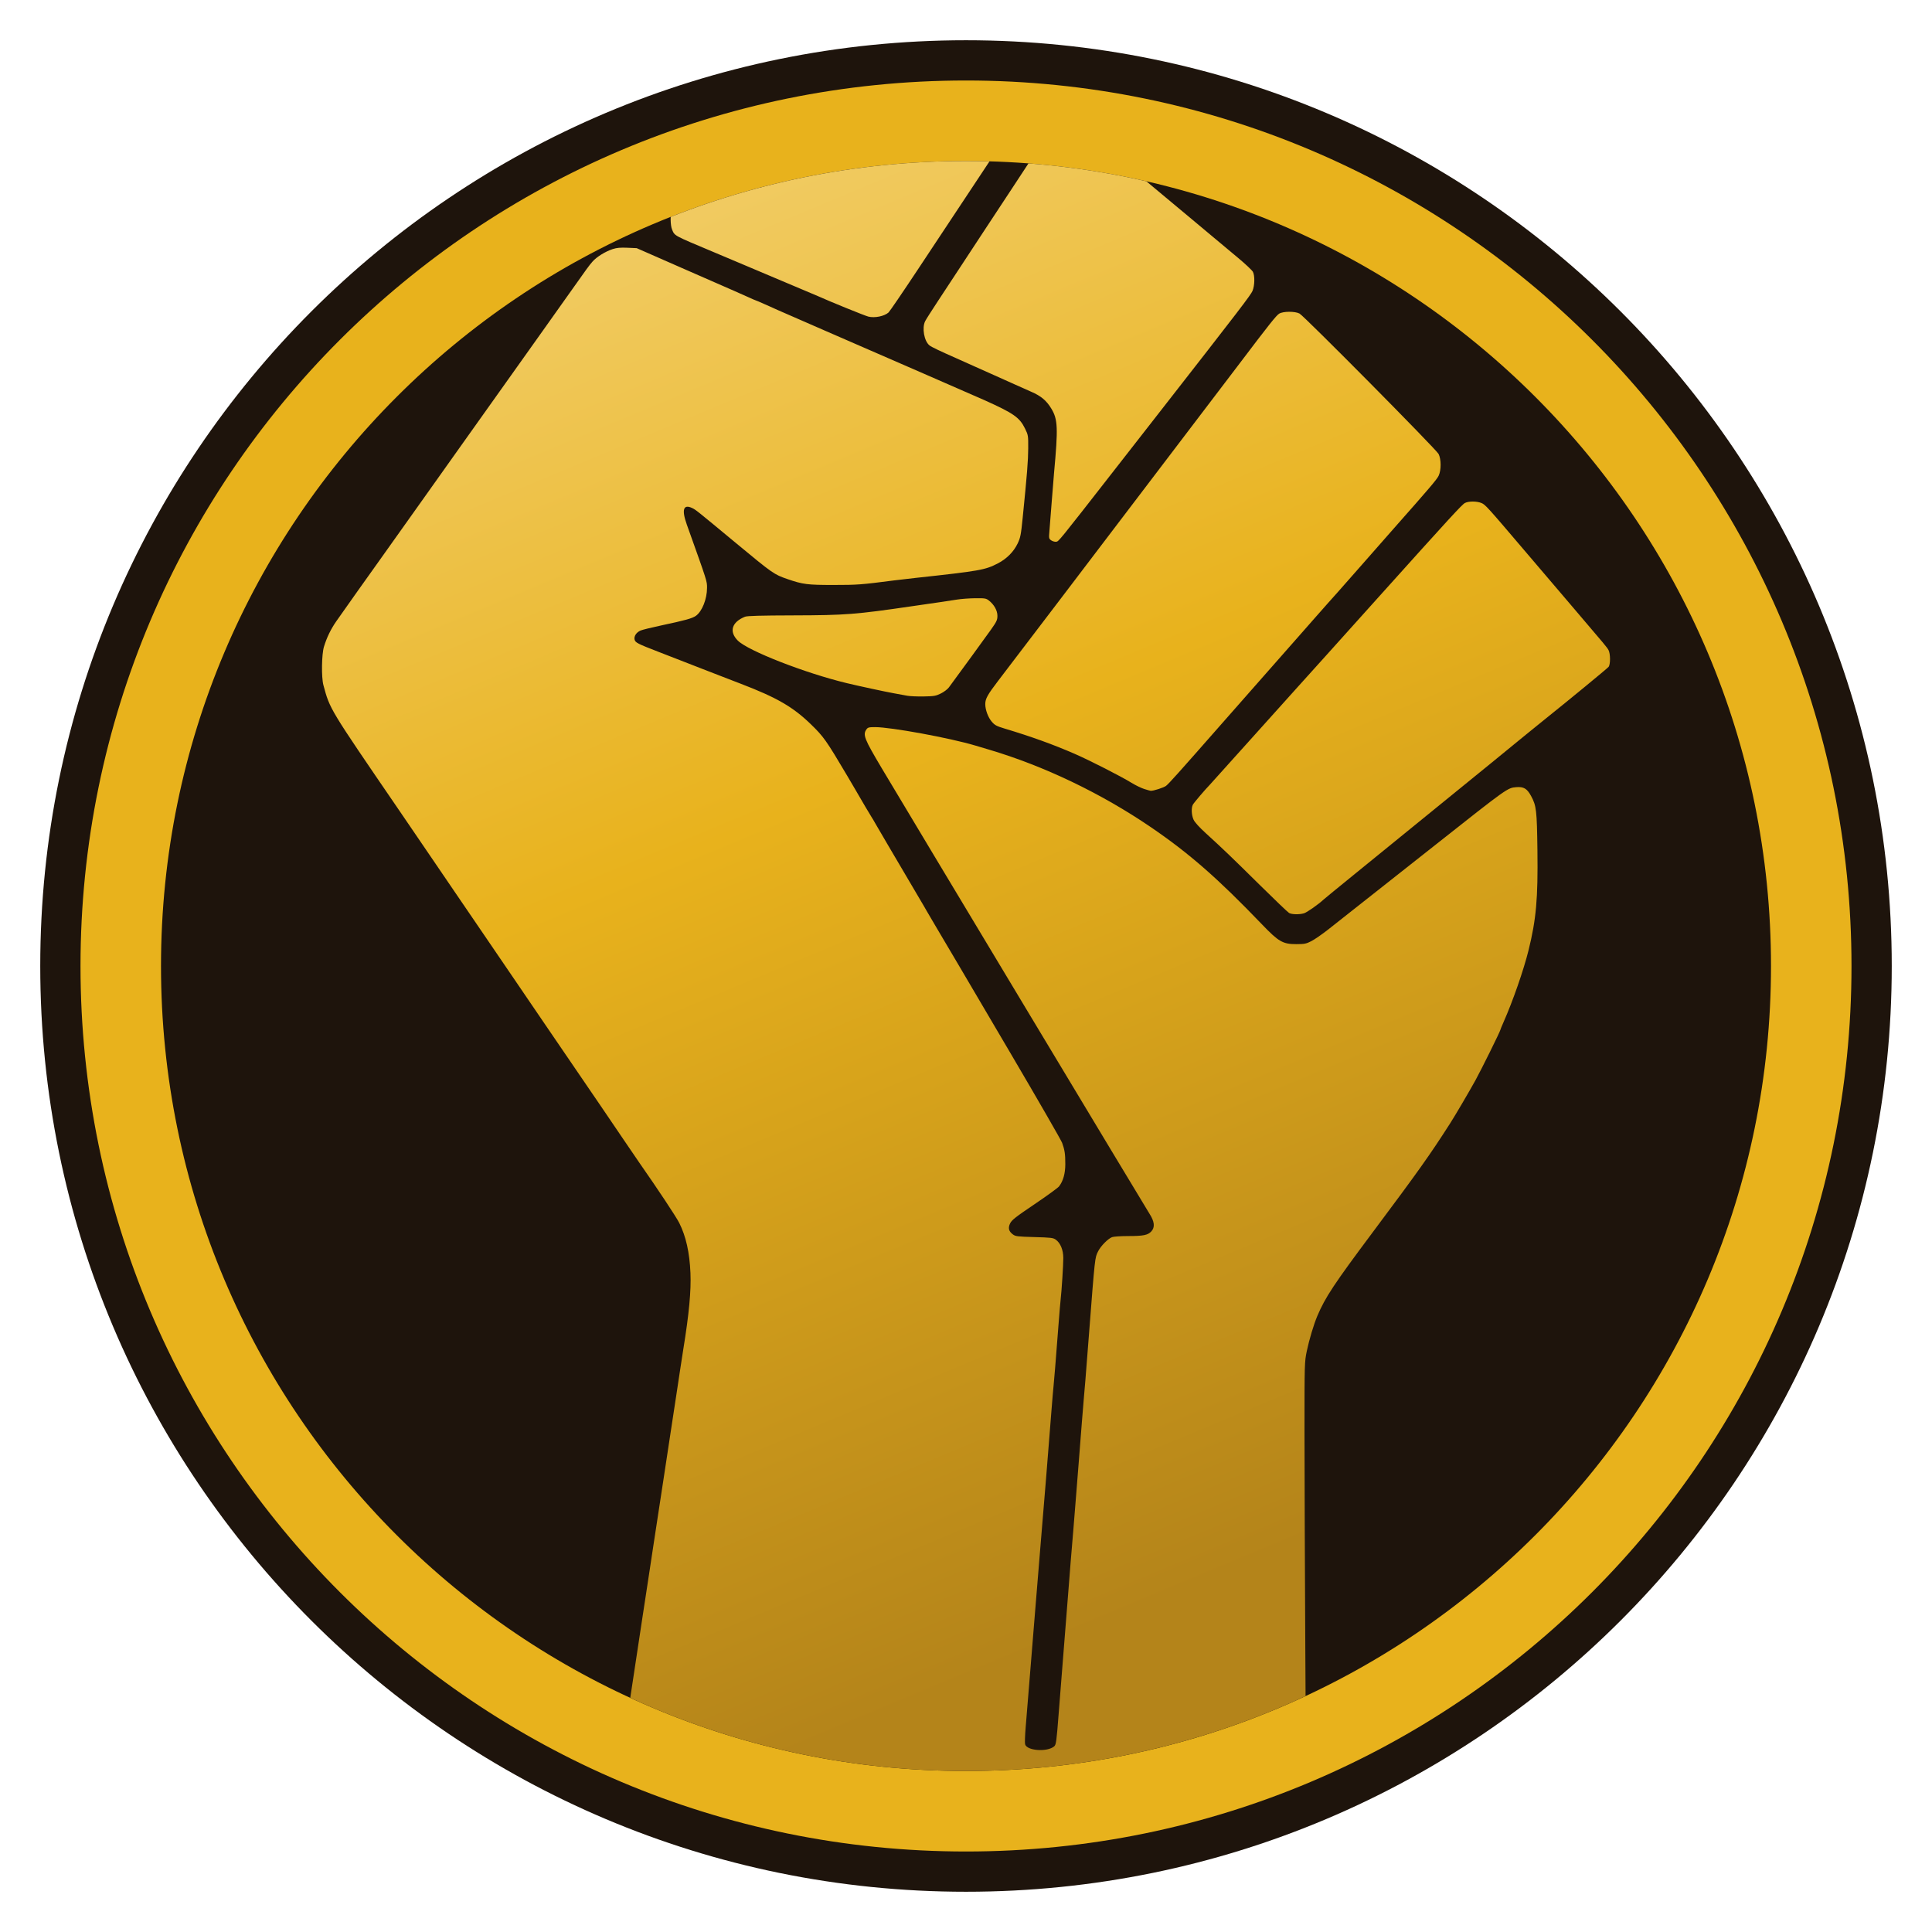
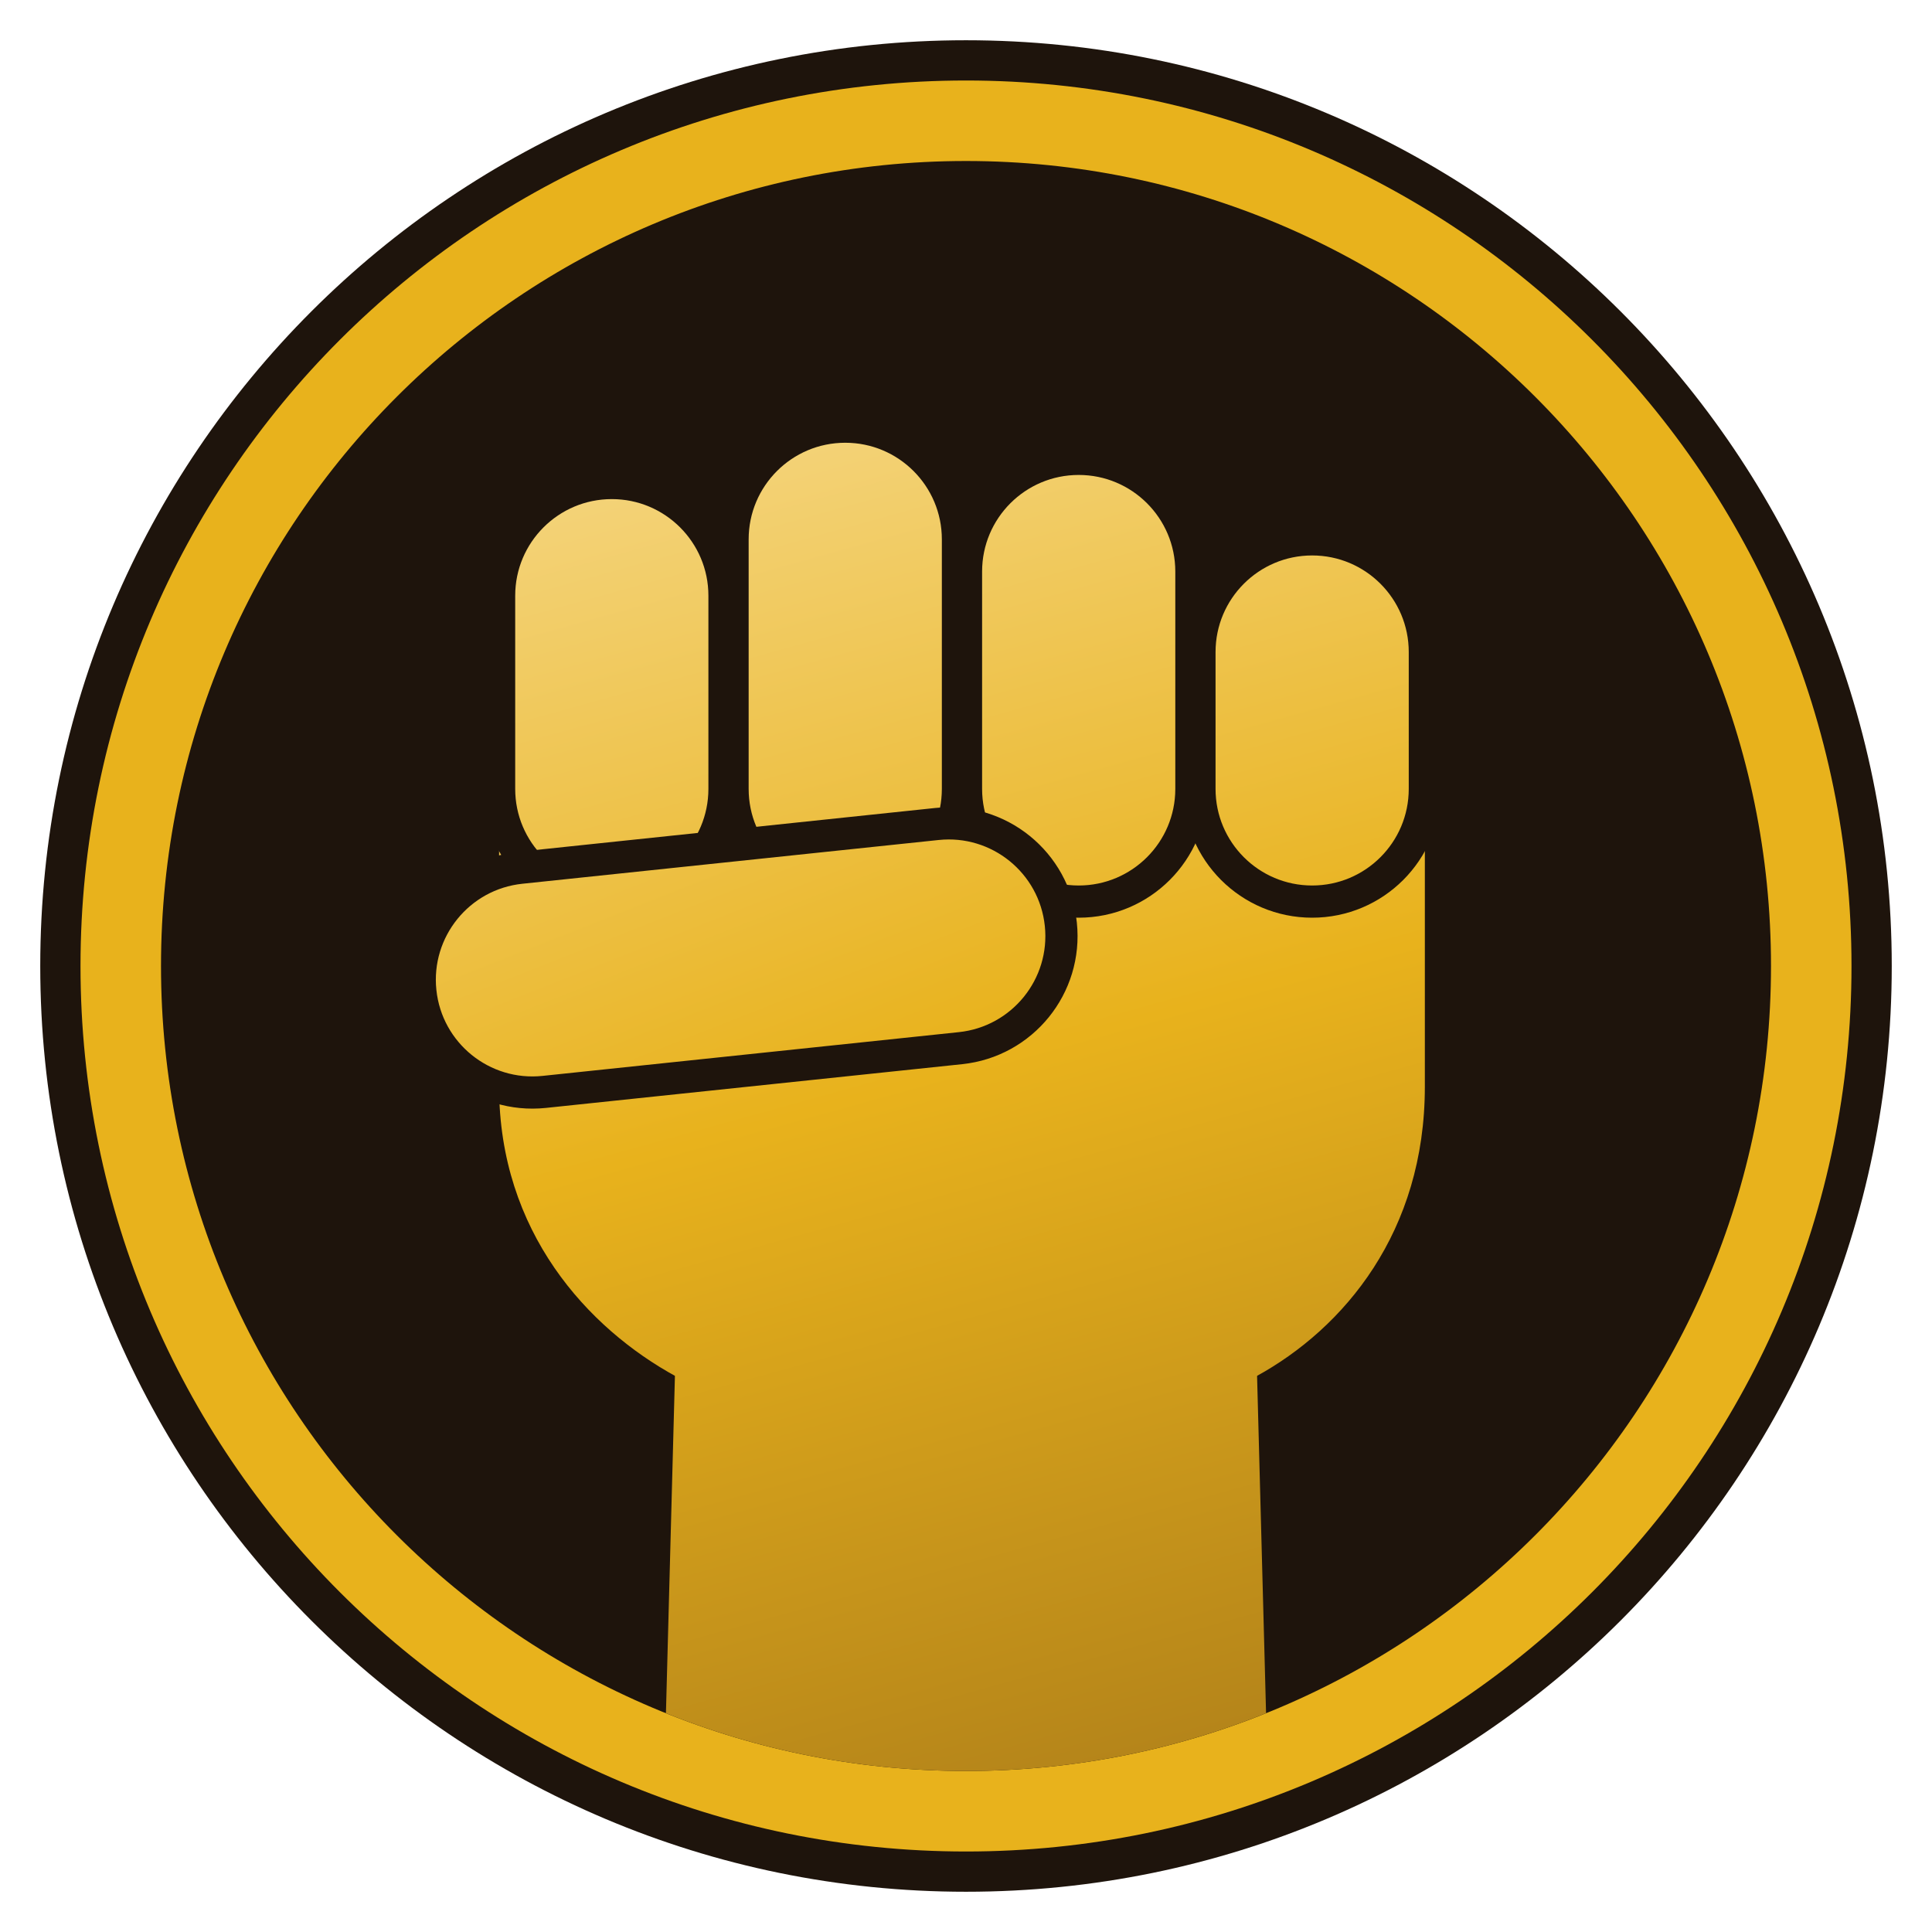
<svg xmlns="http://www.w3.org/2000/svg" viewBox="0 0 48 48" width="48" height="48" role="presentation">
  <defs>
-     <clipPath id="blm-disc">
+     <clipPath id="fist-disc">
      <circle cx="24" cy="24" r="20" />
    </clipPath>
-     <linearGradient id="blm-gold" x1="0" y1="0" x2=".3" y2="1">
+     <linearGradient id="fist-gold" gradientUnits="userSpaceOnUse" x1="18" y1="8" x2="28" y2="44">
      <stop offset="0%" stop-color="#F6D98A" />
      <stop offset="52%" stop-color="#E8B21C" />
      <stop offset="100%" stop-color="#B4841A" />
    </linearGradient>
  </defs>
  <circle cx="24" cy="24" r="23" fill="#1E140C" />
  <circle cx="24" cy="24" r="21" fill="none" stroke="#E8B21C" stroke-width="2" />
-   <g clip-path="url(#blm-disc)">
-     <path transform="translate(8 -0.6859) scale(0.025138)" fill="url(#blm-gold)" d="m 290.255,1804.308 c -0.34,-0.34 -0.423,-1.802 -0.184,-3.25 0.239,-1.448 1.343,-8.707 2.454,-16.132 1.111,-7.425 2.454,-16.2 2.984,-19.5 0.53,-3.3 1.872,-12.075 2.982,-19.5 1.11,-7.425 3.195,-21.15 4.634,-30.5 1.439,-9.35 3.215,-21.05 3.947,-26 0.732,-4.95 2.298,-15.3 3.481,-23 2.289,-14.905 3.949,-25.859 6.364,-42 0.823,-5.5 2.443,-16.075 3.6,-23.5 1.157,-7.425 2.732,-17.775 3.5,-23 0.768,-5.225 2.3,-15.35 3.403,-22.5 4.898,-31.738 5.43,-35.221 9.624,-63 0.747,-4.95 2.32,-15.3 3.496,-23 1.175,-7.7 2.814,-18.5 3.641,-24 2.769,-18.411 4.217,-27.908 6.324,-41.5 1.151,-7.425 2.75,-18 3.553,-23.5 0.803,-5.5 2.155,-14.275 3.005,-19.5 5.712,-35.128 7.841,-57.855 7.084,-75.631 -0.86,-20.203 -4.446,-36.167 -11.095,-49.392 -3.022,-6.01 -20.949,-33.054 -39.759,-59.977 -2.113,-3.025 -9.019,-13.15 -15.345,-22.5 -14.299,-21.133 -28.918,-42.599 -51.417,-75.5 -9.591,-14.025 -21.95,-32.133 -27.464,-40.241 -5.514,-8.107 -16.242,-23.857 -23.839,-35 -14.746,-21.626 -27.8,-40.779 -44.82,-65.759 -5.808,-8.525 -14.716,-21.575 -19.794,-29 -5.078,-7.425 -13.046,-19.125 -17.706,-26 -8.414,-12.414 -20.799,-30.577 -37.844,-55.5 -68.161,-99.662 -67.192,-98.057 -73.67,-122 -2.09,-7.727 -1.762,-30.505 0.547,-38 2.832,-9.189 6.768,-17.315 12.114,-25.007 5.802,-8.35 35.554,-50.304 39.707,-55.993 3.539,-4.848 14.946,-20.883 41.259,-58 10.917,-15.4 30.263,-42.625 42.99,-60.5 12.728,-17.875 33.217,-46.675 45.531,-64 12.315,-17.325 27.839,-39.15 34.498,-48.5 6.66,-9.35 17.682,-24.875 24.494,-34.5 20.327,-28.719 21.368,-30.149 24.869,-34.149 4.045,-4.622 12.691,-9.966 19.931,-12.32 3.957,-1.286 7.619,-1.618 14.5,-1.314 l 9.206,0.407 44,19.321 c 24.2,10.627 47.569,20.856 51.931,22.731 4.362,1.876 10.806,4.741 14.32,6.367 3.514,1.626 6.569,2.957 6.789,2.957 0.341,0 4.134,1.631 13.96,6.004 1.1,0.49 4.925,2.213 8.5,3.829 3.575,1.616 25.175,11.045 48,20.953 52.478,22.779 149.908,65.246 156.5,68.213 28.53,12.842 34.375,16.932 39.713,27.793 3.22,6.55 3.285,6.953 3.223,19.697 -0.061,12.32 -1.087,25.193 -5.484,68.808 -1.682,16.682 -2.236,19.513 -4.929,25.154 -3.929,8.232 -10.78,15.139 -19.526,19.686 -12.649,6.575 -17.641,7.458 -81.497,14.405 -7.425,0.808 -16.875,1.907 -21,2.442 -32.682,4.243 -36.275,4.513 -60,4.514 -25.902,10e-4 -30.28,-0.557 -45.5,-5.807 -13.312,-4.591 -14.462,-5.396 -51,-35.683 -39.337,-32.607 -39.634,-32.844 -43.225,-34.548 -8.663,-4.111 -10.518,1.631 -5.271,16.308 20.476,57.274 19.995,55.769 19.995,62.565 0,11.045 -4.871,23.302 -10.994,27.662 -3.542,2.522 -10.494,4.454 -34.006,9.448 -9.625,2.045 -18.94,4.338 -20.701,5.097 -4.169,1.797 -6.712,5.677 -5.884,8.977 0.743,2.96 2.922,4.075 23.585,12.066 7.975,3.084 19.45,7.543 25.5,9.908 6.05,2.365 13.925,5.433 17.5,6.817 3.575,1.384 11.9,4.608 18.5,7.163 6.6,2.556 15.6,6.029 20,7.718 35.407,13.591 51.331,22.778 68.848,39.72 12.887,12.464 15.31,15.888 36.146,51.069 3.739,6.314 7.572,12.838 8.517,14.5 4.211,7.401 15.262,26.115 15.956,27.021 0.421,0.55 1.889,3.025 3.261,5.5 1.373,2.475 6.892,11.925 12.265,21 5.373,9.075 13.587,23.025 18.253,31 9.958,17.019 16.251,27.71 17.954,30.5 0.671,1.1 1.576,2.683 2.01,3.517 0.434,0.834 4.793,8.259 9.686,16.5 13.515,22.762 20.261,34.209 73.508,124.726 27.094,46.058 50.062,85.932 51.041,88.609 2.55,6.975 3.165,11.093 3.15,21.058 -0.015,9.293 -2.07,16.619 -6.169,21.988 -1.093,1.431 -11.985,9.352 -24.206,17.602 -18.615,12.567 -22.527,15.63 -24.116,18.883 -2.278,4.665 -1.485,7.883 2.716,11.014 2.558,1.907 4.528,2.149 21.18,2.602 16.47,0.449 18.651,0.711 21.18,2.552 4.63,3.37 7.412,10.134 7.432,18.076 0.017,6.926 -1.655,33.029 -2.65,41.372 -0.295,2.475 -1.177,12.825 -1.96,23 -3.105,40.373 -4.503,57.699 -5.002,62 -0.287,2.475 -1.21,13.275 -2.05,24 -3.202,40.847 -4.399,55.897 -5.41,68 -0.574,6.875 -1.712,20.6 -2.527,30.5 -0.816,9.9 -2.174,26.325 -3.019,36.5 -0.845,10.175 -1.75,21.2 -2.012,24.5 -0.741,9.326 -3.391,41.696 -4.503,55 -0.552,6.6 -1.682,20.55 -2.511,31 -2.193,27.636 -4.181,52.028 -5.553,68.107 -0.662,7.759 -0.917,15.246 -0.568,16.638 1.627,6.483 21.961,7.947 28.779,2.072 1.852,-1.595 2.297,-4.842 4.37,-31.816 0.803,-10.45 2.385,-30.475 3.515,-44.5 3.123,-38.745 4.854,-60.6 6.453,-81.5 1.382,-18.057 2.244,-28.645 4.56,-56 0.559,-6.6 1.7,-20.775 2.536,-31.5 0.836,-10.725 2.159,-27.375 2.94,-37 0.781,-9.625 2.099,-26.5 2.93,-37.5 0.83,-11 1.752,-22.25 2.048,-25 0.507,-4.711 1.666,-19.146 5.02,-62.5 5.96,-77.045 5.793,-75.533 9.061,-82 2.659,-5.262 9.731,-12.428 13.758,-13.942 1.548,-0.582 8.748,-1.061 16,-1.064 14.932,-0.01 19.292,-0.882 22.759,-4.574 3.825,-4.072 3.221,-9.789 -1.86,-17.612 -3.878,-5.971 -238.075,-395.667 -264.613,-440.308 -17.261,-29.035 -18.791,-32.928 -15.044,-38.277 1.357,-1.937 2.457,-2.223 8.563,-2.223 15.713,0 73.811,10.675 98.88,18.169 3.575,1.069 9.65,2.876 13.5,4.016 54.492,16.141 110.954,43.17 160,76.596 37.934,25.852 66.328,50.684 110.034,96.231 16.451,17.143 20.554,19.496 33.966,19.472 7.98,-0.014 9.653,-0.35 14.767,-2.967 3.172,-1.623 10.654,-6.791 16.626,-11.484 17.731,-13.932 59.407,-46.827 107.498,-84.85 69.656,-55.072 69.751,-55.14 78.376,-55.842 7.333,-0.597 10.676,1.384 14.645,8.677 5.267,9.677 5.795,14.196 6.299,53.967 0.603,47.508 -1.211,67.881 -8.772,98.516 -4.83,19.57 -15.497,50.221 -24.768,71.168 -1.745,3.942 -3.172,7.427 -3.172,7.744 0,1.18 -18.939,39.467 -24.53,49.588 -6.397,11.582 -19.976,34.695 -24.969,42.5 -19.862,31.05 -31.571,47.526 -76.316,107.393 -38.507,51.52 -47.212,64.668 -55.021,83.107 -3.479,8.215 -8.027,23.358 -10.36,34.5 -2.278,10.878 -2.304,11.774 -2.304,81 0,38.5 0.363,135.588 0.808,215.75 l 0.808,145.75 h -340.891 c -187.49,0 -341.169,-0.278 -341.509,-0.618 z M 955.833,929.629 c -1.214,-0.675 -14.273,-13.146 -29.019,-27.715 -28.187,-27.846 -36.186,-35.517 -53.181,-51.004 -6.555,-5.973 -11.082,-10.964 -12.228,-13.484 -2.066,-4.54 -2.413,-11.574 -0.731,-14.816 0.968,-1.865 11.983,-14.812 16.82,-19.77 0.851,-0.872 18.647,-20.656 39.547,-43.964 20.9,-23.308 42.725,-47.595 48.5,-53.97 5.775,-6.376 17.755,-19.667 26.623,-29.536 8.867,-9.869 32.902,-36.619 53.411,-59.444 69.383,-77.22 81.157,-90.047 84.016,-91.525 3.666,-1.896 11.711,-1.891 16.26,0.01 3.986,1.666 5.236,3.048 45.191,49.99 15.4,18.093 36.325,42.647 46.5,54.564 31.296,36.655 32.457,38.05 33.953,40.795 1.964,3.603 1.998,14.309 0.052,16.657 -1.343,1.621 -39.634,33.123 -62.003,51.009 -7.57,6.054 -26.839,21.755 -54.003,44.006 -10.95,8.969 -100.752,82.02 -134.5,109.412 -15.95,12.946 -29.9,24.368 -31,25.383 -5.571,5.14 -16.608,12.871 -19.6,13.729 -4.62,1.325 -11.93,1.162 -14.607,-0.326 z m -143.293,-122.59 c -3.025,-0.979 -8.622,-3.701 -12.437,-6.05 -10.435,-6.423 -41.364,-22.203 -56.063,-28.604 -21.389,-9.313 -42.816,-17.045 -69.327,-25.017 -8.064,-2.425 -9.794,-3.35 -12.773,-6.83 -3.637,-4.249 -6.4,-11.729 -6.4,-17.326 0,-5.34 2.162,-9.232 13.017,-23.436 5.612,-7.343 17.016,-22.314 25.343,-33.269 8.327,-10.955 24.61,-32.332 36.185,-47.505 11.574,-15.173 28.192,-37.034 36.928,-48.582 8.736,-11.547 26.528,-34.945 39.537,-51.995 13.009,-17.05 30.817,-40.463 39.572,-52.029 8.755,-11.566 22.787,-30.016 31.182,-41 8.395,-10.984 21.564,-28.296 29.264,-38.471 29.598,-39.111 36.57,-47.884 39.473,-49.662 3.891,-2.384 15.613,-2.443 20.052,-0.101 4.618,2.436 135.117,134.195 137.459,138.786 2.643,5.181 2.687,15.876 0.089,21.477 -1.665,3.588 -8.864,12.051 -45.149,53.074 -5.802,6.559 -20.409,23.176 -32.46,36.926 -12.052,13.75 -22.167,25.225 -22.479,25.5 -0.312,0.275 -4.336,4.775 -8.942,10 -4.606,5.225 -9.776,11.075 -11.489,13 -1.712,1.925 -9.63,10.925 -17.595,20 -7.965,9.075 -21.641,24.6 -30.393,34.5 -8.751,9.9 -30.128,34.181 -47.503,53.957 -41.682,47.442 -50.539,57.321 -53.439,59.602 -2.166,1.704 -12.437,5.026 -15.112,4.887 -0.572,-0.03 -3.515,-0.855 -6.54,-1.834 z m -234,-92.111 c -2.475,-0.474 -8.542,-1.589 -13.483,-2.477 -8.53,-1.534 -34.669,-7.167 -46.517,-10.025 -41.189,-9.933 -97.462,-31.909 -107.556,-42.003 -8.882,-8.882 -6.07,-18.286 7.056,-23.599 2.182,-0.883 15.277,-1.248 48,-1.338 51.644,-0.142 61.241,-0.887 117.5,-9.121 9.625,-1.409 21.775,-3.169 27,-3.911 5.225,-0.742 12.875,-1.904 17,-2.58 4.125,-0.677 12.231,-1.279 18.013,-1.339 9.575,-0.098 10.779,0.1 13.5,2.221 5.204,4.057 8.487,9.913 8.487,15.137 0,4.117 -0.741,5.713 -6.315,13.6 -5.21,7.372 -32.551,44.908 -41.673,57.214 -1.337,1.803 -4.924,4.503 -7.971,6 -4.955,2.434 -6.756,2.74 -17.041,2.903 -6.325,0.1 -13.525,-0.206 -16,-0.68 z m 142.118,-153.618 c -2.245,-1.586 -2.346,-2.091 -1.755,-8.783 0.345,-3.905 1.3,-16.1 2.122,-27.1 0.822,-11 1.929,-24.725 2.46,-30.5 4.117,-44.747 3.777,-53.091 -2.599,-63.693 -4.848,-8.06 -10.253,-12.6 -19.97,-16.775 -4.578,-1.967 -11.823,-5.199 -16.1,-7.183 -4.277,-1.984 -13.176,-5.973 -19.776,-8.865 -6.6,-2.892 -15.15,-6.71 -19,-8.485 -3.85,-1.775 -12.4,-5.607 -19,-8.516 -16.341,-7.203 -24.694,-11.195 -26.604,-12.715 -5.332,-4.242 -7.665,-17.387 -4.27,-24.069 0.894,-1.76 6.677,-10.85 12.85,-20.2 6.174,-9.35 16.087,-24.425 22.031,-33.5 5.943,-9.075 16.291,-24.825 22.995,-35 6.704,-10.175 19.304,-29.3 28.001,-42.5 8.697,-13.2 19.634,-29.85 24.305,-37 14.464,-22.142 17.306,-24.675 29.271,-26.078 10.262,-1.204 13.148,0.503 40.921,24.198 1.375,1.173 13.75,11.511 27.5,22.973 13.75,11.462 30.662,25.58 37.582,31.374 6.92,5.793 14.765,12.333 17.432,14.533 2.667,2.2 10.956,9.132 18.418,15.404 7.462,6.272 19.764,16.548 27.337,22.835 7.573,6.287 14.435,12.72 15.25,14.296 1.976,3.821 1.794,13.418 -0.354,18.709 -1.647,4.055 -12.515,18.241 -91.84,119.873 -10.353,13.265 -30.369,38.915 -44.48,57 -56.414,72.303 -55.246,70.867 -57.864,71.165 -1.364,0.156 -3.552,-0.474 -4.863,-1.4 z M 540.04,340.214 c -3.382,-0.812 -38.502,-15.074 -50,-20.304 -1.1,-0.5 -8.075,-3.449 -15.5,-6.553 -7.425,-3.104 -14.85,-6.239 -16.5,-6.966 -1.65,-0.727 -10.65,-4.528 -20,-8.447 -9.35,-3.918 -17.9,-7.53 -19,-8.027 -1.1,-0.496 -15.5,-6.569 -32,-13.495 -40.118,-16.839 -38.373,-15.89 -41.087,-22.368 -1.718,-4.101 -1.851,-14.996 -0.231,-18.831 1.31,-3.1 7.256,-11.676 25.166,-36.297 6.601,-9.075 14.93,-20.55 18.508,-25.5 3.578,-4.95 8.165,-11.25 10.194,-14 2.029,-2.75 8.554,-11.75 14.499,-20 17.472,-24.244 36.376,-50.401 42.639,-59 3.205,-4.4 9.88,-13.625 14.835,-20.5 36.371,-50.467 39.295,-54.206 44.465,-56.881 3.493,-1.807 7.002,-2.694 11.706,-2.96 8.342,-0.471 10.796,0.652 27.539,12.607 11.161,7.969 39.401,27.833 62.886,44.235 25.206,17.603 60.738,42.625 67.809,47.752 8.782,6.367 10.365,9.059 10.496,17.849 0.138,9.28 3.958,2.837 -49.441,83.399 -16.952,25.575 -43.047,64.95 -57.989,87.5 -14.942,22.55 -28.051,41.776 -29.131,42.724 -4.204,3.691 -13.499,5.593 -19.864,4.064 z" />
+   <g clip-path="url(#fist-disc)" fill="url(#fist-gold)">
+     <path d="M16.8 33 L31.2 33 L31.6 48 L16.4 48 Z" />
+     <path d="M12.4 18 L35.4 18 L35.4 27 C35.4 30.6 33.4 33 31.2 34.2 L16.8 34.2              C14.6 33 12.4 30.6 12.4 27 Z" />
+     <g stroke="#1E140C" stroke-width=".8">
+       <rect x="12.4" y="12" width="5.6" height="10.4" rx="2.8" />
+       <rect x="18.2" y="10.6" width="5.6" height="11.8" rx="2.8" />
+       <rect x="24" y="11.4" width="5.6" height="11" rx="2.8" />
+       <rect x="29.8" y="13.4" width="5.6" height="9" rx="2.8" />
+       <rect x="10.4" y="21" width="16" height="5.6" rx="2.8" transform="rotate(-6 18.4 23.8)" />
+     </g>
  </g>
</svg>
